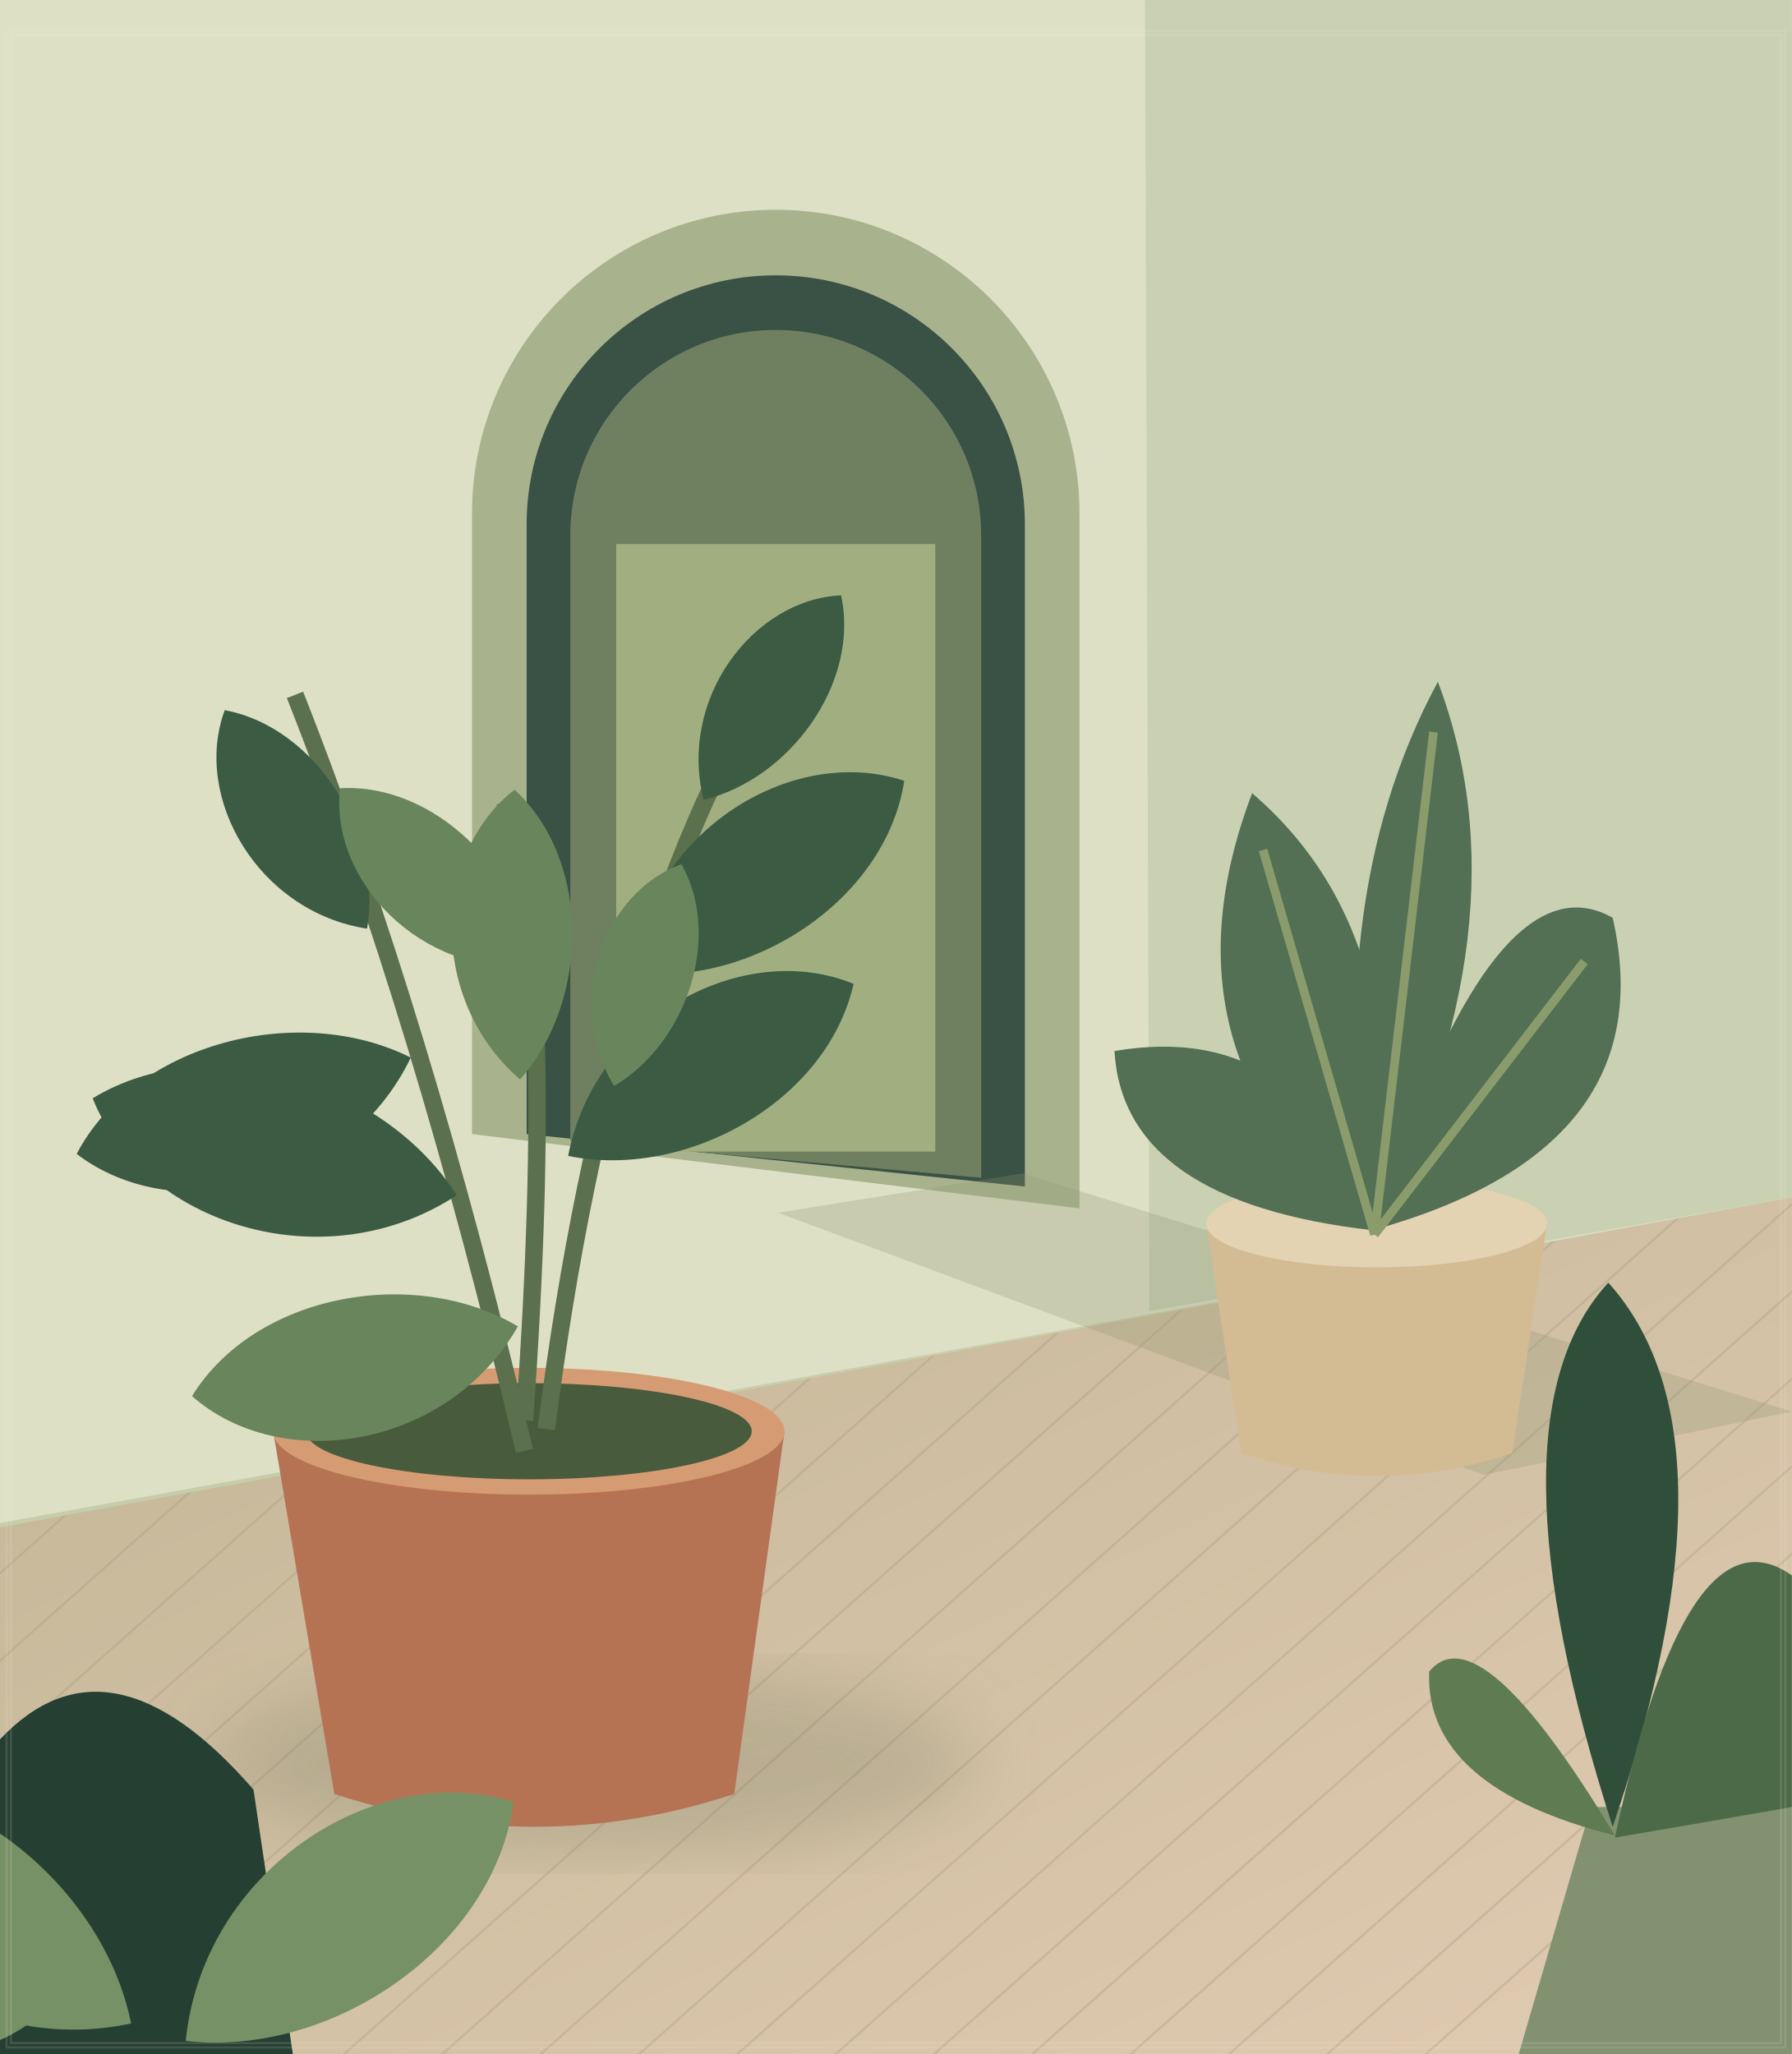
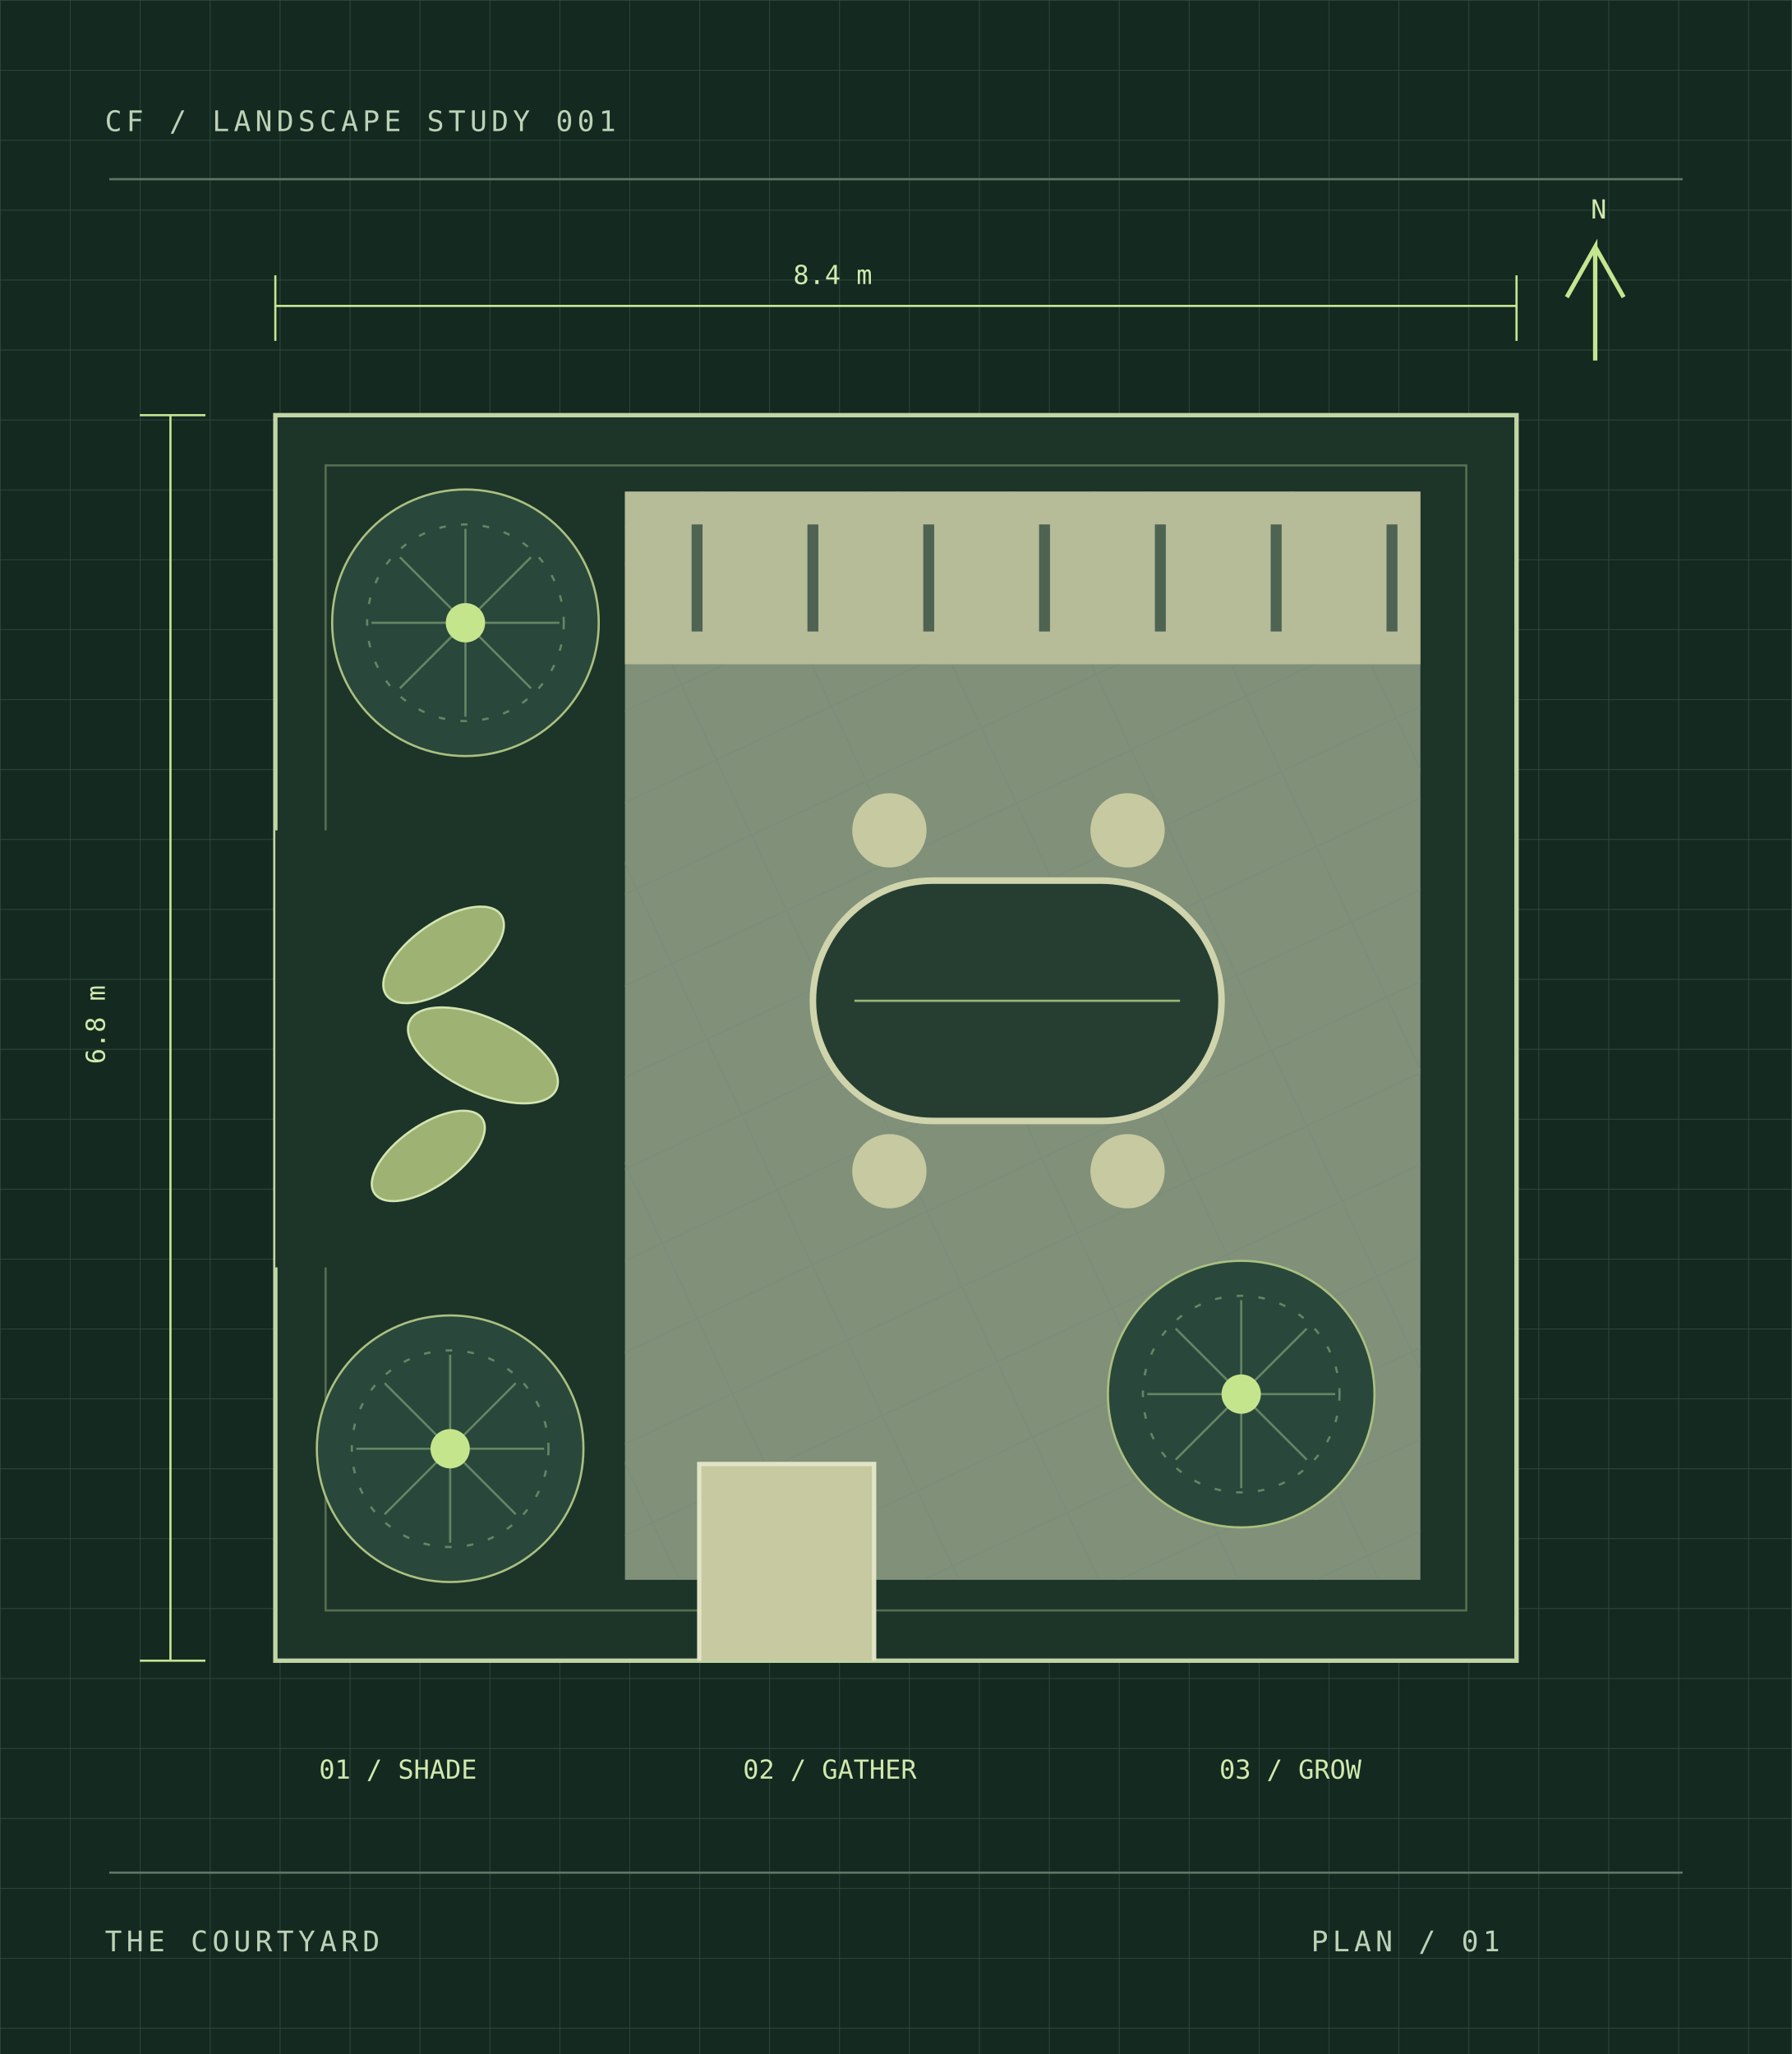
<svg xmlns="http://www.w3.org/2000/svg" width="820" height="940" viewBox="0 0 820 940">
  <defs>
-     <linearGradient id="wall" x2="0" y2="1">
-       <stop stop-color="#dddfbf" />
-       <stop offset="1" stop-color="#bcc6a2" />
-     </linearGradient>
-     <linearGradient id="floor" x2="1" y2="1">
-       <stop stop-color="#c3b596" />
-       <stop offset="1" stop-color="#e0cbb1" />
-     </linearGradient>
-     <pattern id="lines" width="90" height="80" patternUnits="userSpaceOnUse">
-       <path d="M0 80 90 0M-45 80 45 0M45 80 135 0" stroke="#a5997d" stroke-width="1" opacity=".35" />
+     <pattern id="grid" width="32" height="32" patternUnits="userSpaceOnUse">
+       <path d="M32 0H0V32" fill="none" stroke="#456359" stroke-width=".6" />
    </pattern>
-     <filter id="shadow">
-       <feGaussianBlur stdDeviation="16" />
-     </filter>
-     <path id="leaf" d="M0 0C-53-18-76-81-52-122C-7-105 16-45 0 0Z" />
+     <pattern id="paving" width="58" height="38" patternUnits="userSpaceOnUse" patternTransform="rotate(-25)">
+       <path d="M58 0H0V38" fill="none" stroke="#7a8d7c" stroke-width="1" />
+     </pattern>
+     <g id="tree">
+       <circle r="61" fill="#29483b" stroke="#abc080" />
+       <circle r="45" fill="none" stroke="#668564" stroke-dasharray="3 7" />
+       <path d="M-43 0H43M0-43V43M-30-30 30 30M-30 30 30-30" stroke="#668564" />
+       <circle r="9" fill="#c5e58d" />
+     </g>
  </defs>
-   <rect width="820" height="940" fill="url(#wall)" />
-   <path d="M0 0H820V548L0 697Z" fill="#dee0c6" />
-   <path d="M524 0H820V548L526 600Z" fill="#cad1b3" />
-   <path d="M216 519V235a139 139 0 0 1 278 0v318Z" fill="#a8b38d" />
-   <path d="M241 519V240a114 114 0 0 1 228 0v303Z" fill="#3a5145" />
-   <path d="M261 522V245a94 94 0 0 1 188 0v294Z" fill="#6f8061" />
-   <path d="M282 249h146v278H282Z" fill="#a1af80" />
-   <path d="M0 699 820 548V940H0Z" fill="url(#floor)" />
-   <path d="M0 699 820 548V940H0Z" fill="url(#lines)" />
-   <path d="M356 555 679 675 820 646 468 537Z" fill="#8b9570" opacity=".27" />
-   <ellipse cx="272" cy="807" rx="175" ry="42" fill="#576044" opacity=".2" filter="url(#shadow)" />
-   <path d="M125 655H359L336 821Q245 851 153 821Z" fill="#b57354" />
-   <ellipse cx="242" cy="655" rx="117" ry="29" fill="#d59c74" />
-   <ellipse cx="242" cy="655" rx="102" ry="22" fill="#485b3c" />
-   <g stroke="#5b704c" stroke-width="8" fill="none">
-     <path d="M240 664Q193 465 135 318M250 654Q280 419 359 300M240 650Q255 440 231 367" />
+   <rect width="820" height="940" fill="#142920" />
+   <rect width="820" height="940" fill="url(#grid)" opacity=".6" />
+   <g fill="#bdd2b6" font-family="monospace" font-size="13" letter-spacing="2">
+     <text x="48" y="60">CF / LANDSCAPE STUDY 001</text>
+     <text x="48" y="893">THE COURTYARD</text>
+     <text x="600" y="893">PLAN / 01</text>
  </g>
-   <g fill="#3b5b43">
-     <use href="#leaf" transform="translate(209 547) rotate(-52) scale(1.3)" />
-     <use href="#leaf" transform="translate(188 484) rotate(-83) scale(1.2)" />
-     <use href="#leaf" transform="translate(168 425) rotate(-10) scale(.9)" />
-     <use href="#leaf" transform="translate(260 529) rotate(82) scale(1.15)" />
-     <use href="#leaf" transform="translate(289 445) rotate(78) scale(1.15)" />
-     <use href="#leaf" transform="translate(322 366) rotate(57) scale(.85)" />
+   <path d="M50 82H770M50 857H770" stroke="#607768" />
+   <g transform="translate(126 190)">
+     <rect x="0" y="0" width="568" height="570" fill="#1d3429" stroke="#c2d5a5" stroke-width="2" />
+     <path d="M23 23H545V547H23Z" fill="none" stroke="#556d51" />
+     <path d="M160 35H524V533H160Z" fill="#809079" />
+     <path d="M160 35H524V533H160Z" fill="url(#paving)" />
+     <path d="M160 35H524V114H160Z" fill="#b6bb98" />
+     <path d="M193 50V99M246 50V99M299 50V99M352 50V99M405 50V99M458 50V99M511 50V99" stroke="#4e6352" stroke-width="5" />
+     <path d="M0 190H158V390H0" fill="#1d3429" />
+     <use href="#tree" x="87" y="95" />
+     <use href="#tree" x="80" y="473" />
+     <use href="#tree" x="442" y="448" />
+     <g fill="#9eb273" stroke="#d3e5b1">
+       <ellipse cx="77" cy="247" rx="32" ry="15" transform="rotate(-35 77 247)" />
+       <ellipse cx="95" cy="293" rx="37" ry="17" transform="rotate(25 95 293)" />
+       <ellipse cx="70" cy="339" rx="30" ry="14" transform="rotate(-35 70 339)" />
+     </g>
+     <rect x="246" y="213" width="187" height="110" rx="55" fill="#263e32" stroke="#d0d4ac" stroke-width="3" />
+     <path d="M265 268H414" stroke="#99b775" />
+     <circle cx="281" cy="190" r="17" fill="#c7c9a0" />
+     <circle cx="390" cy="190" r="17" fill="#c7c9a0" />
+     <circle cx="281" cy="346" r="17" fill="#c7c9a0" />
+     <circle cx="390" cy="346" r="17" fill="#c7c9a0" />
+     <path d="M194 570V480H274V570" stroke="#e1e4c5" stroke-width="2" fill="#c7c9a0" />
  </g>
-   <g fill="#69855b">
-     <use href="#leaf" transform="translate(237 607) rotate(-79) scale(1.15)" />
-     <use href="#leaf" transform="translate(238 494) rotate(22)" />
-     <use href="#leaf" transform="translate(243 442) rotate(-24) scale(.9)" />
-     <use href="#leaf" transform="translate(281 497) rotate(40) scale(.8)" />
+   <g stroke="#c6e591" fill="none">
+     <path d="M126 156V126M694 156V126M126 140H694M94 190H64M94 760H64M78 190V760" />
+     <path d="M730 165V113L717 136M730 113 743 136" stroke-width="2" />
  </g>
-   <path d="M552 560H708L692 665Q630 686 568 665Z" fill="#d3bc94" />
-   <ellipse cx="630" cy="560" rx="78" ry="20" fill="#e3d3b2" />
-   <g fill="#537054">
-     <path d="M628 563Q527 484 573 363Q651 430 628 563" />
-     <path d="M628 563Q683 389 738 420Q762 526 628 563" />
-     <path d="M628 563Q603 414 658 312Q700 423 628 563" />
-     <path d="M628 563Q514 550 510 481Q598 466 628 563" />
-   </g>
-   <g stroke="#8a9c6c" stroke-width="4">
-     <path d="M629 565 656 335M629 565 578 389M629 565 725 440" />
-   </g>
-   <path d="M0 796Q50 743 116 819L134 940H0Z" fill="#263f33" />
-   <g fill="#779166">
-     <use href="#leaf" transform="translate(60 926) rotate(-31) scale(1.4)" />
-     <use href="#leaf" transform="translate(85 934) rotate(77) scale(1.4)" />
-     <use href="#leaf" transform="translate(24 917) rotate(-64) scale(.9)" />
-   </g>
-   <path d="M728 827H820V940H695Z" fill="#829270" />
-   <path d="M738 836Q678 650 736 587Q799 657 738 836" fill="#304f3b" />
-   <path d="M739 841Q772 687 820 721V827Z" fill="#4c6a48" />
-   <path d="M739 840Q677 737 654 765Q652 818 739 840" fill="#5e7b52" />
-   <g stroke="#f3ead7" opacity=".14" fill="none">
-     <path d="M3 14H817V937H3Z" />
-     <path d="M5 16H815V935H5Z" />
+   <g fill="#d1e9ad" font-family="monospace" font-size="12">
+     <text x="363" y="130">8.4 m</text>
+     <text x="728" y="100">N</text>
+     <text x="48" y="487" transform="rotate(-90 48 487)">6.8 m</text>
+     <text x="146" y="814">01 / SHADE</text>
+     <text x="340" y="814">02 / GATHER</text>
+     <text x="558" y="814">03 / GROW</text>
  </g>
</svg>
